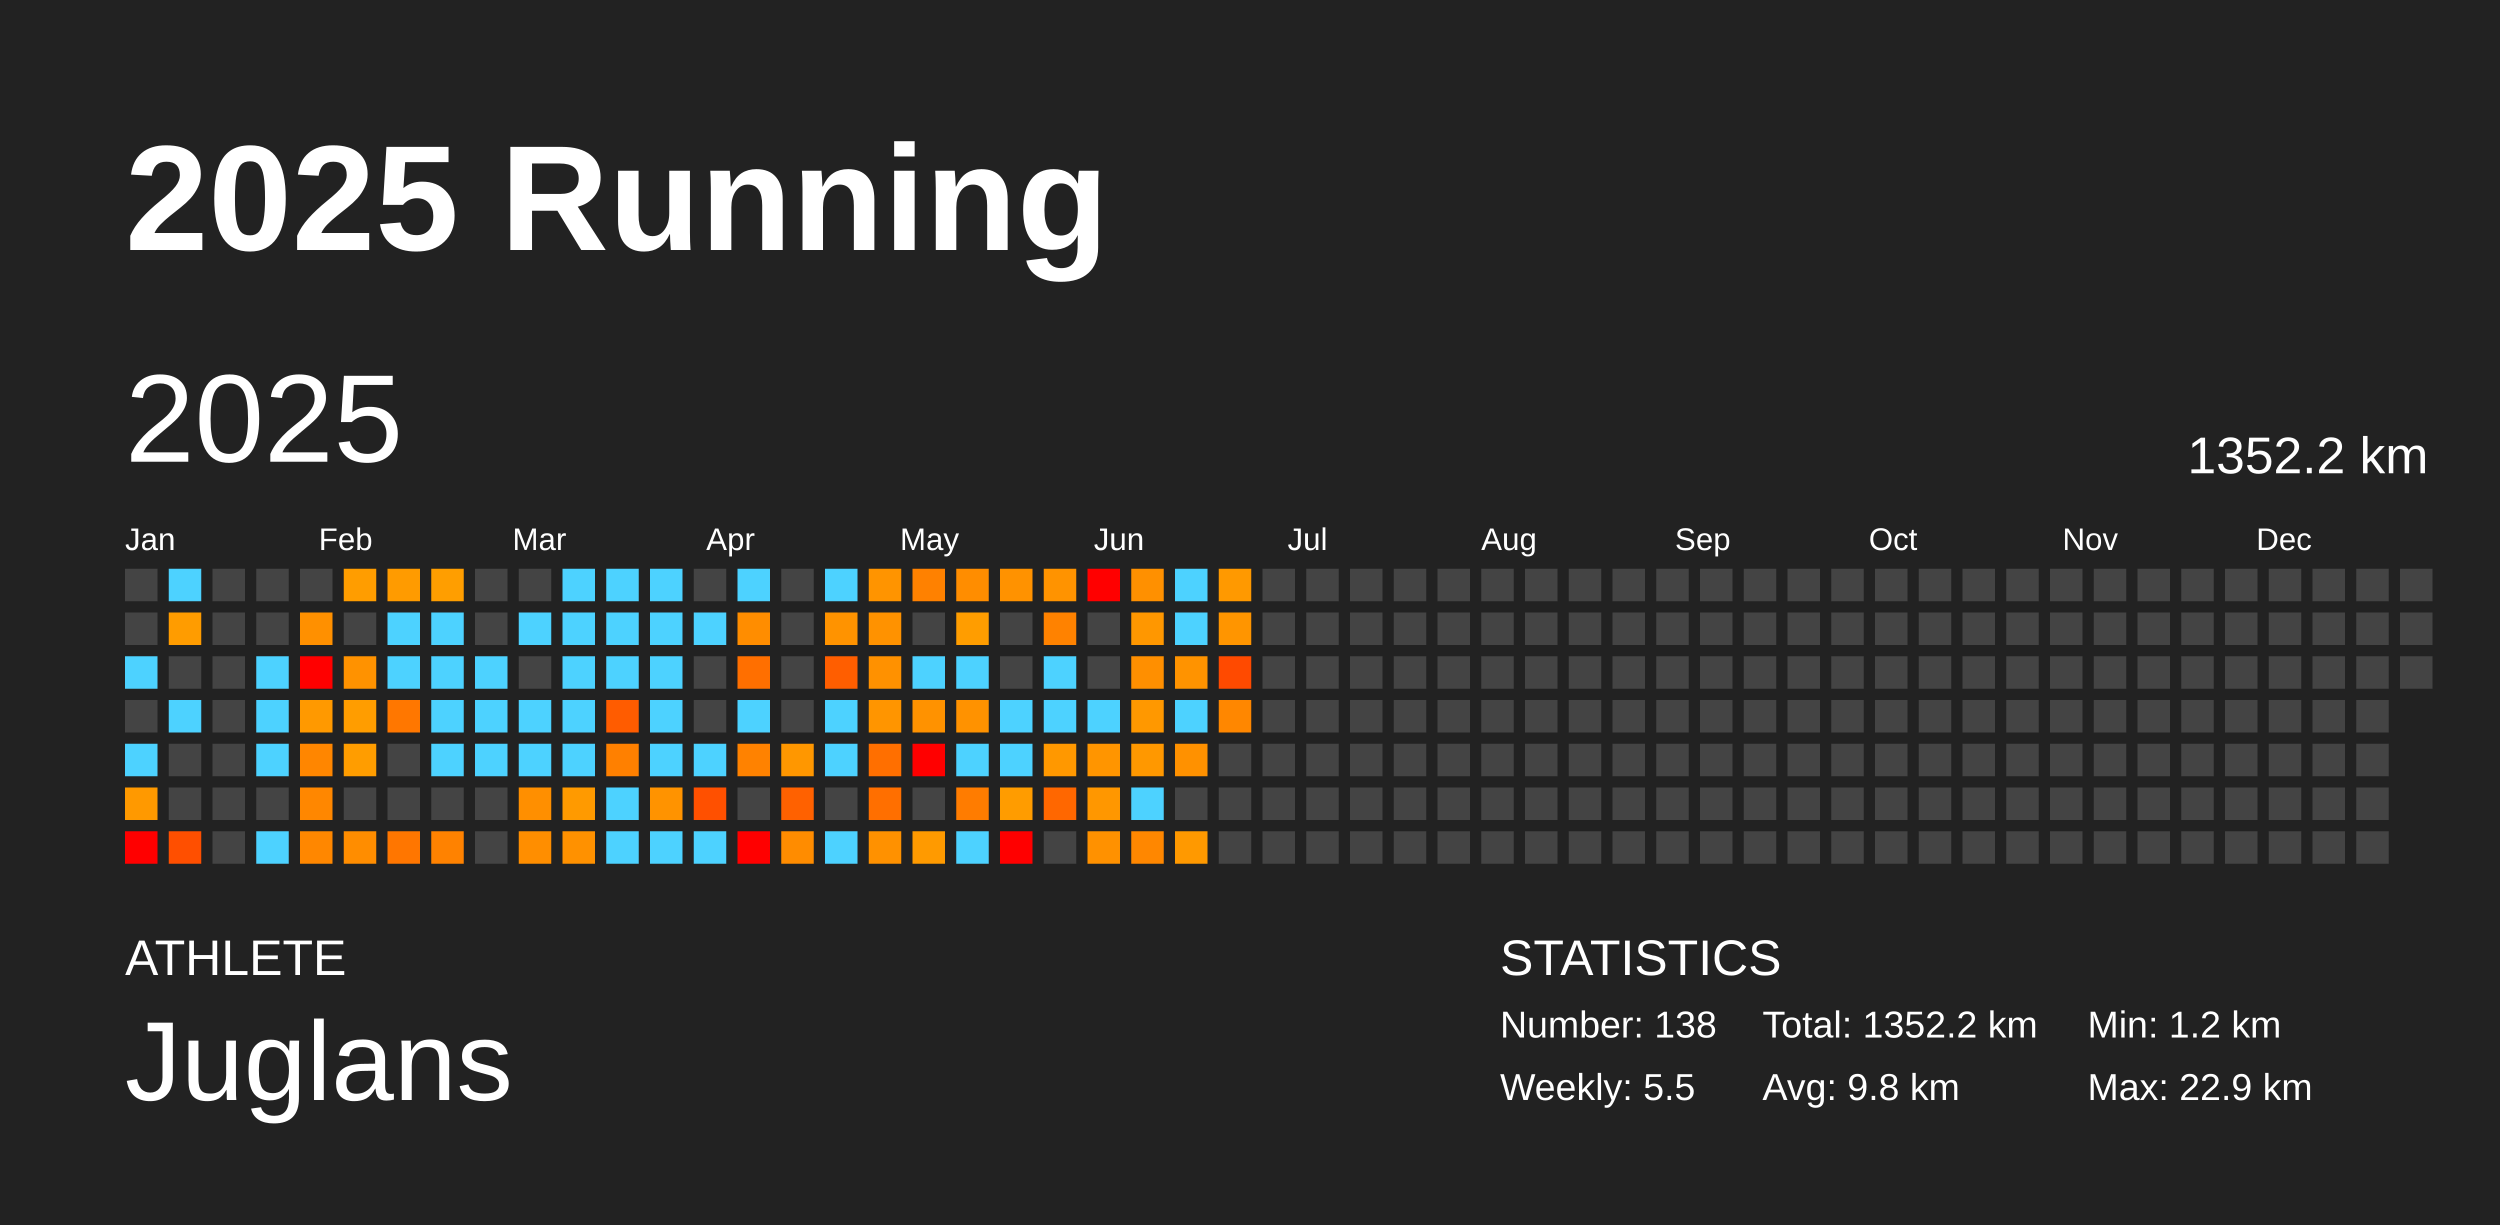
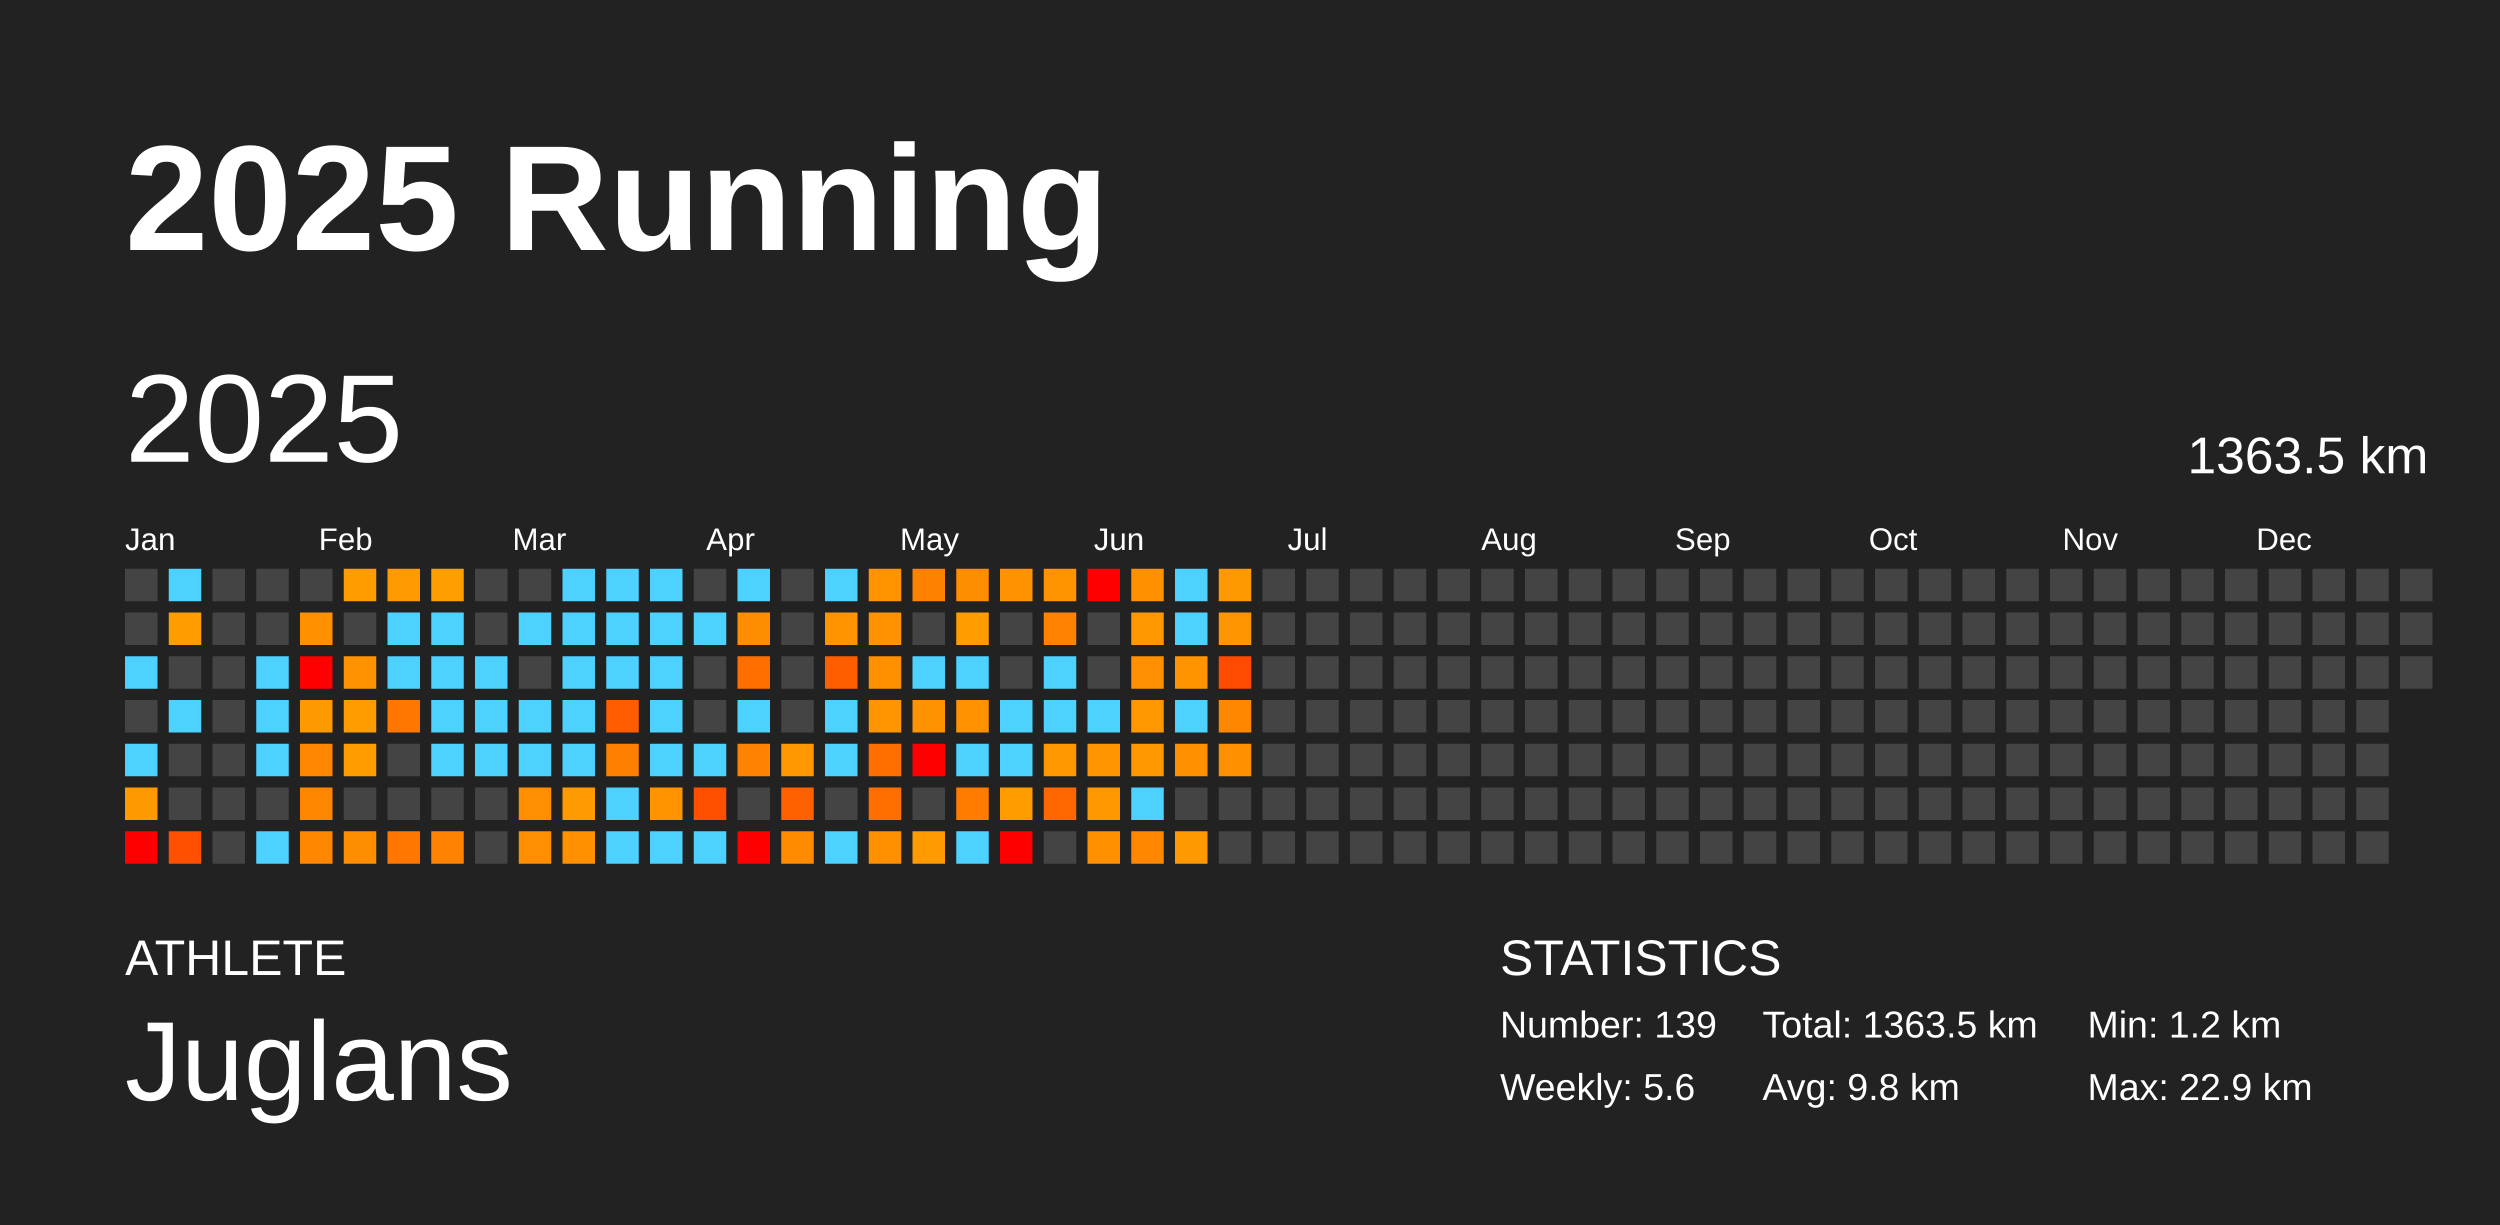
<svg xmlns="http://www.w3.org/2000/svg" baseProfile="full" height="98mm" version="1.1" viewBox="0,0,200,98" width="200mm">
  <defs />
  <rect fill="#222222" height="98" width="200" x="0" y="0" />
  <text fill="#FFFFFF" style="font-size:12px; font-family:Arial; font-weight:bold;" x="10" y="20">2025 Running</text>
  <text fill="#FFFFFF" style="font-size:4px; font-family:Arial" x="10" y="78">ATHLETE</text>
  <text fill="#FFFFFF" style="font-size:9px; font-family:Arial" x="10" y="88">Juglans</text>
  <text fill="#FFFFFF" style="font-size:4px; font-family:Arial" x="120" y="78">STATISTICS</text>
-   <text fill="#FFFFFF" style="font-size:3px; font-family:Arial" x="120" y="83">Number: 138</text>
-   <text fill="#FFFFFF" style="font-size:3px; font-family:Arial" x="120" y="88">Weekly: 5.5</text>
-   <text fill="#FFFFFF" style="font-size:3px; font-family:Arial" x="141" y="83">Total: 1352.2 km</text>
+   <text fill="#FFFFFF" style="font-size:3px; font-family:Arial" x="120" y="83">Number: 139</text>
+   <text fill="#FFFFFF" style="font-size:3px; font-family:Arial" x="120" y="88">Weekly: 5.6</text>
+   <text fill="#FFFFFF" style="font-size:3px; font-family:Arial" x="141" y="83">Total: 1363.5 km</text>
  <text fill="#FFFFFF" style="font-size:3px; font-family:Arial" x="141" y="88">Avg: 9.8 km</text>
  <text fill="#FFFFFF" style="font-size:3px; font-family:Arial" x="167" y="83">Min: 1.2 km</text>
  <text fill="#FFFFFF" style="font-size:3px; font-family:Arial" x="167" y="88">Max: 22.9 km</text>
  <text dominant-baseline="hanging" fill="#FFFFFF" style="font-size:10.0px; font-family:Arial;" x="10" y="30">2025</text>
-   <text dominant-baseline="hanging" fill="#FFFFFF" style="font-size:4.125px; font-family:Arial;" x="175" y="35">1352.2 km</text>
+   <text dominant-baseline="hanging" fill="#FFFFFF" style="font-size:4.125px; font-family:Arial;" x="175" y="35">1363.5 km</text>
  <text fill="#FFFFFF" style="font-size:2.5px; font-family:Arial" x="10.0" y="44">Jan</text>
  <text fill="#FFFFFF" style="font-size:2.5px; font-family:Arial" x="25.5" y="44">Feb</text>
  <text fill="#FFFFFF" style="font-size:2.5px; font-family:Arial" x="41.0" y="44">Mar</text>
  <text fill="#FFFFFF" style="font-size:2.5px; font-family:Arial" x="56.5" y="44">Apr</text>
  <text fill="#FFFFFF" style="font-size:2.5px; font-family:Arial" x="72.0" y="44">May</text>
  <text fill="#FFFFFF" style="font-size:2.5px; font-family:Arial" x="87.5" y="44">Jun</text>
  <text fill="#FFFFFF" style="font-size:2.5px; font-family:Arial" x="103.0" y="44">Jul</text>
  <text fill="#FFFFFF" style="font-size:2.5px; font-family:Arial" x="118.5" y="44">Aug</text>
  <text fill="#FFFFFF" style="font-size:2.5px; font-family:Arial" x="134.0" y="44">Sep</text>
  <text fill="#FFFFFF" style="font-size:2.5px; font-family:Arial" x="149.5" y="44">Oct</text>
  <text fill="#FFFFFF" style="font-size:2.5px; font-family:Arial" x="165.0" y="44">Nov</text>
  <text fill="#FFFFFF" style="font-size:2.5px; font-family:Arial" x="180.5" y="44">Dec</text>
  <rect fill="#444444" height="2.6" width="2.6" x="10.0" y="45.5" />
  <rect fill="#444444" height="2.6" width="2.6" x="10.0" y="49.0" />
  <rect fill="#4dd2ff" height="2.6" width="2.6" x="10.0" y="52.5" />
  <rect fill="#444444" height="2.6" width="2.6" x="10.0" y="56.0" />
  <rect fill="#4dd2ff" height="2.6" width="2.6" x="10.0" y="59.5" />
  <rect fill="#ff9900" height="2.6" width="2.6" x="10.0" y="63.0" />
  <rect fill="red" height="2.6" width="2.6" x="10.0" y="66.5" />
  <rect fill="#4dd2ff" height="2.6" width="2.6" x="13.5" y="45.5" />
  <rect fill="#ff9c00" height="2.6" width="2.6" x="13.5" y="49.0" />
  <rect fill="#444444" height="2.6" width="2.6" x="13.5" y="52.5" />
  <rect fill="#4dd2ff" height="2.6" width="2.6" x="13.5" y="56.0" />
  <rect fill="#444444" height="2.6" width="2.6" x="13.5" y="59.5" />
  <rect fill="#444444" height="2.6" width="2.6" x="13.5" y="63.0" />
  <rect fill="#ff4f00" height="2.6" width="2.6" x="13.5" y="66.5" />
  <rect fill="#444444" height="2.6" width="2.6" x="17.0" y="45.5" />
  <rect fill="#444444" height="2.6" width="2.6" x="17.0" y="49.0" />
  <rect fill="#444444" height="2.6" width="2.6" x="17.0" y="52.5" />
  <rect fill="#444444" height="2.6" width="2.6" x="17.0" y="56.0" />
  <rect fill="#444444" height="2.6" width="2.6" x="17.0" y="59.5" />
  <rect fill="#444444" height="2.6" width="2.6" x="17.0" y="63.0" />
  <rect fill="#444444" height="2.6" width="2.6" x="17.0" y="66.5" />
  <rect fill="#444444" height="2.6" width="2.6" x="20.5" y="45.5" />
  <rect fill="#444444" height="2.6" width="2.6" x="20.5" y="49.0" />
  <rect fill="#4dd2ff" height="2.6" width="2.6" x="20.5" y="52.5" />
  <rect fill="#4dd2ff" height="2.6" width="2.6" x="20.5" y="56.0" />
  <rect fill="#4dd2ff" height="2.6" width="2.6" x="20.5" y="59.5" />
  <rect fill="#444444" height="2.6" width="2.6" x="20.5" y="63.0" />
  <rect fill="#4dd2ff" height="2.6" width="2.6" x="20.5" y="66.5" />
  <rect fill="#444444" height="2.6" width="2.6" x="24.0" y="45.5" />
  <rect fill="#ff9000" height="2.6" width="2.6" x="24.0" y="49.0" />
  <rect fill="red" height="2.6" width="2.6" x="24.0" y="52.5" />
  <rect fill="#ff9900" height="2.6" width="2.6" x="24.0" y="56.0" />
  <rect fill="#ff8600" height="2.6" width="2.6" x="24.0" y="59.5" />
  <rect fill="#ff8700" height="2.6" width="2.6" x="24.0" y="63.0" />
  <rect fill="#ff8700" height="2.6" width="2.6" x="24.0" y="66.5" />
  <rect fill="#ff9d00" height="2.6" width="2.6" x="27.5" y="45.5" />
  <rect fill="#444444" height="2.6" width="2.6" x="27.5" y="49.0" />
  <rect fill="#ff9200" height="2.6" width="2.6" x="27.5" y="52.5" />
  <rect fill="#ff9d00" height="2.6" width="2.6" x="27.5" y="56.0" />
  <rect fill="#ff9d00" height="2.6" width="2.6" x="27.5" y="59.5" />
  <rect fill="#444444" height="2.6" width="2.6" x="27.5" y="63.0" />
  <rect fill="#ff8d00" height="2.6" width="2.6" x="27.5" y="66.5" />
  <rect fill="#ff9b00" height="2.6" width="2.6" x="31.0" y="45.5" />
  <rect fill="#4dd2ff" height="2.6" width="2.6" x="31.0" y="49.0" />
  <rect fill="#4dd2ff" height="2.6" width="2.6" x="31.0" y="52.5" />
  <rect fill="#ff7700" height="2.6" width="2.6" x="31.0" y="56.0" />
  <rect fill="#444444" height="2.6" width="2.6" x="31.0" y="59.5" />
  <rect fill="#444444" height="2.6" width="2.6" x="31.0" y="63.0" />
  <rect fill="#ff7600" height="2.6" width="2.6" x="31.0" y="66.5" />
  <rect fill="#ff9e00" height="2.6" width="2.6" x="34.5" y="45.5" />
  <rect fill="#4dd2ff" height="2.6" width="2.6" x="34.5" y="49.0" />
  <rect fill="#4dd2ff" height="2.6" width="2.6" x="34.5" y="52.5" />
  <rect fill="#4dd2ff" height="2.6" width="2.6" x="34.5" y="56.0" />
  <rect fill="#4dd2ff" height="2.6" width="2.6" x="34.5" y="59.5" />
  <rect fill="#444444" height="2.6" width="2.6" x="34.5" y="63.0" />
  <rect fill="#ff8200" height="2.6" width="2.6" x="34.5" y="66.5" />
  <rect fill="#444444" height="2.6" width="2.6" x="38.0" y="45.5" />
  <rect fill="#444444" height="2.6" width="2.6" x="38.0" y="49.0" />
  <rect fill="#4dd2ff" height="2.6" width="2.6" x="38.0" y="52.5" />
  <rect fill="#4dd2ff" height="2.6" width="2.6" x="38.0" y="56.0" />
  <rect fill="#4dd2ff" height="2.6" width="2.6" x="38.0" y="59.5" />
  <rect fill="#444444" height="2.6" width="2.6" x="38.0" y="63.0" />
  <rect fill="#444444" height="2.6" width="2.6" x="38.0" y="66.5" />
  <rect fill="#444444" height="2.6" width="2.6" x="41.5" y="45.5" />
  <rect fill="#4dd2ff" height="2.6" width="2.6" x="41.5" y="49.0" />
  <rect fill="#444444" height="2.6" width="2.6" x="41.5" y="52.5" />
  <rect fill="#4dd2ff" height="2.6" width="2.6" x="41.5" y="56.0" />
  <rect fill="#4dd2ff" height="2.6" width="2.6" x="41.5" y="59.5" />
  <rect fill="#ff8f00" height="2.6" width="2.6" x="41.5" y="63.0" />
  <rect fill="#ff8e00" height="2.6" width="2.6" x="41.5" y="66.5" />
  <rect fill="#4dd2ff" height="2.6" width="2.6" x="45.0" y="45.5" />
  <rect fill="#4dd2ff" height="2.6" width="2.6" x="45.0" y="49.0" />
  <rect fill="#4dd2ff" height="2.6" width="2.6" x="45.0" y="52.5" />
  <rect fill="#4dd2ff" height="2.6" width="2.6" x="45.0" y="56.0" />
  <rect fill="#4dd2ff" height="2.6" width="2.6" x="45.0" y="59.5" />
  <rect fill="#ff9a00" height="2.6" width="2.6" x="45.0" y="63.0" />
  <rect fill="#ff9100" height="2.6" width="2.6" x="45.0" y="66.5" />
  <rect fill="#4dd2ff" height="2.6" width="2.6" x="48.5" y="45.5" />
  <rect fill="#4dd2ff" height="2.6" width="2.6" x="48.5" y="49.0" />
  <rect fill="#4dd2ff" height="2.6" width="2.6" x="48.5" y="52.5" />
  <rect fill="#ff5c00" height="2.6" width="2.6" x="48.5" y="56.0" />
  <rect fill="#ff8000" height="2.6" width="2.6" x="48.5" y="59.5" />
  <rect fill="#4dd2ff" height="2.6" width="2.6" x="48.5" y="63.0" />
  <rect fill="#4dd2ff" height="2.6" width="2.6" x="48.5" y="66.5" />
  <rect fill="#4dd2ff" height="2.6" width="2.6" x="52.0" y="45.5" />
  <rect fill="#4dd2ff" height="2.6" width="2.6" x="52.0" y="49.0" />
  <rect fill="#4dd2ff" height="2.6" width="2.6" x="52.0" y="52.5" />
  <rect fill="#4dd2ff" height="2.6" width="2.6" x="52.0" y="56.0" />
  <rect fill="#4dd2ff" height="2.6" width="2.6" x="52.0" y="59.5" />
  <rect fill="#ff9300" height="2.6" width="2.6" x="52.0" y="63.0" />
  <rect fill="#4dd2ff" height="2.6" width="2.6" x="52.0" y="66.5" />
  <rect fill="#444444" height="2.6" width="2.6" x="55.5" y="45.5" />
  <rect fill="#4dd2ff" height="2.6" width="2.6" x="55.5" y="49.0" />
  <rect fill="#444444" height="2.6" width="2.6" x="55.5" y="52.5" />
  <rect fill="#444444" height="2.6" width="2.6" x="55.5" y="56.0" />
  <rect fill="#4dd2ff" height="2.6" width="2.6" x="55.5" y="59.5" />
  <rect fill="#ff5000" height="2.6" width="2.6" x="55.5" y="63.0" />
  <rect fill="#4dd2ff" height="2.6" width="2.6" x="55.5" y="66.5" />
  <rect fill="#4dd2ff" height="2.6" width="2.6" x="59.0" y="45.5" />
  <rect fill="#ff8d00" height="2.6" width="2.6" x="59.0" y="49.0" />
  <rect fill="#ff6f00" height="2.6" width="2.6" x="59.0" y="52.5" />
  <rect fill="#4dd2ff" height="2.6" width="2.6" x="59.0" y="56.0" />
  <rect fill="#ff8200" height="2.6" width="2.6" x="59.0" y="59.5" />
  <rect fill="#444444" height="2.6" width="2.6" x="59.0" y="63.0" />
  <rect fill="red" height="2.6" width="2.6" x="59.0" y="66.5" />
  <rect fill="#444444" height="2.6" width="2.6" x="62.5" y="45.5" />
  <rect fill="#444444" height="2.6" width="2.6" x="62.5" y="49.0" />
  <rect fill="#444444" height="2.6" width="2.6" x="62.5" y="52.5" />
  <rect fill="#444444" height="2.6" width="2.6" x="62.5" y="56.0" />
  <rect fill="#ff9700" height="2.6" width="2.6" x="62.5" y="59.5" />
  <rect fill="#ff6100" height="2.6" width="2.6" x="62.5" y="63.0" />
  <rect fill="#ff8c00" height="2.6" width="2.6" x="62.5" y="66.5" />
  <rect fill="#4dd2ff" height="2.6" width="2.6" x="66.0" y="45.5" />
  <rect fill="#ff9300" height="2.6" width="2.6" x="66.0" y="49.0" />
  <rect fill="#ff5e00" height="2.6" width="2.6" x="66.0" y="52.5" />
  <rect fill="#4dd2ff" height="2.6" width="2.6" x="66.0" y="56.0" />
  <rect fill="#4dd2ff" height="2.6" width="2.6" x="66.0" y="59.5" />
  <rect fill="#444444" height="2.6" width="2.6" x="66.0" y="63.0" />
  <rect fill="#4dd2ff" height="2.6" width="2.6" x="66.0" y="66.5" />
  <rect fill="#ff9400" height="2.6" width="2.6" x="69.5" y="45.5" />
  <rect fill="#ff9200" height="2.6" width="2.6" x="69.5" y="49.0" />
  <rect fill="#ff9100" height="2.6" width="2.6" x="69.5" y="52.5" />
  <rect fill="#ff9500" height="2.6" width="2.6" x="69.5" y="56.0" />
  <rect fill="#ff6f00" height="2.6" width="2.6" x="69.5" y="59.5" />
  <rect fill="#ff6f00" height="2.6" width="2.6" x="69.5" y="63.0" />
  <rect fill="#ff9100" height="2.6" width="2.6" x="69.5" y="66.5" />
  <rect fill="#ff8100" height="2.6" width="2.6" x="73.0" y="45.5" />
  <rect fill="#444444" height="2.6" width="2.6" x="73.0" y="49.0" />
  <rect fill="#4dd2ff" height="2.6" width="2.6" x="73.0" y="52.5" />
  <rect fill="#ff9200" height="2.6" width="2.6" x="73.0" y="56.0" />
  <rect fill="red" height="2.6" width="2.6" x="73.0" y="59.5" />
  <rect fill="#444444" height="2.6" width="2.6" x="73.0" y="63.0" />
  <rect fill="#ff9a00" height="2.6" width="2.6" x="73.0" y="66.5" />
  <rect fill="#ff8d00" height="2.6" width="2.6" x="76.5" y="45.5" />
  <rect fill="#ff9d00" height="2.6" width="2.6" x="76.5" y="49.0" />
  <rect fill="#4dd2ff" height="2.6" width="2.6" x="76.5" y="52.5" />
  <rect fill="#ff9200" height="2.6" width="2.6" x="76.5" y="56.0" />
  <rect fill="#4dd2ff" height="2.6" width="2.6" x="76.5" y="59.5" />
  <rect fill="#ff7c00" height="2.6" width="2.6" x="76.5" y="63.0" />
  <rect fill="#4dd2ff" height="2.6" width="2.6" x="76.5" y="66.5" />
  <rect fill="#ff9200" height="2.6" width="2.6" x="80.0" y="45.5" />
  <rect fill="#444444" height="2.6" width="2.6" x="80.0" y="49.0" />
  <rect fill="#444444" height="2.6" width="2.6" x="80.0" y="52.5" />
  <rect fill="#4dd2ff" height="2.6" width="2.6" x="80.0" y="56.0" />
  <rect fill="#4dd2ff" height="2.6" width="2.6" x="80.0" y="59.5" />
  <rect fill="#ff9c00" height="2.6" width="2.6" x="80.0" y="63.0" />
  <rect fill="red" height="2.6" width="2.6" x="80.0" y="66.5" />
  <rect fill="#ff9300" height="2.6" width="2.6" x="83.5" y="45.5" />
  <rect fill="#ff8200" height="2.6" width="2.6" x="83.5" y="49.0" />
  <rect fill="#4dd2ff" height="2.6" width="2.6" x="83.5" y="52.5" />
  <rect fill="#4dd2ff" height="2.6" width="2.6" x="83.5" y="56.0" />
  <rect fill="#ff9800" height="2.6" width="2.6" x="83.5" y="59.5" />
  <rect fill="#ff6700" height="2.6" width="2.6" x="83.5" y="63.0" />
  <rect fill="#444444" height="2.6" width="2.6" x="83.5" y="66.5" />
  <rect fill="red" height="2.6" width="2.6" x="87.0" y="45.5" />
  <rect fill="#444444" height="2.6" width="2.6" x="87.0" y="49.0" />
  <rect fill="#444444" height="2.6" width="2.6" x="87.0" y="52.5" />
  <rect fill="#4dd2ff" height="2.6" width="2.6" x="87.0" y="56.0" />
  <rect fill="#ff9500" height="2.6" width="2.6" x="87.0" y="59.5" />
  <rect fill="#ff9700" height="2.6" width="2.6" x="87.0" y="63.0" />
  <rect fill="#ff9100" height="2.6" width="2.6" x="87.0" y="66.5" />
  <rect fill="#ff9000" height="2.6" width="2.6" x="90.5" y="45.5" />
  <rect fill="#ff9700" height="2.6" width="2.6" x="90.5" y="49.0" />
  <rect fill="#ff8f00" height="2.6" width="2.6" x="90.5" y="52.5" />
  <rect fill="#ff9800" height="2.6" width="2.6" x="90.5" y="56.0" />
  <rect fill="#ff9800" height="2.6" width="2.6" x="90.5" y="59.5" />
  <rect fill="#4dd2ff" height="2.6" width="2.6" x="90.5" y="63.0" />
  <rect fill="#ff8700" height="2.6" width="2.6" x="90.5" y="66.5" />
  <rect fill="#4dd2ff" height="2.6" width="2.6" x="94.0" y="45.5" />
  <rect fill="#4dd2ff" height="2.6" width="2.6" x="94.0" y="49.0" />
  <rect fill="#ff9300" height="2.6" width="2.6" x="94.0" y="52.5" />
  <rect fill="#4dd2ff" height="2.6" width="2.6" x="94.0" y="56.0" />
  <rect fill="#ff9100" height="2.6" width="2.6" x="94.0" y="59.5" />
  <rect fill="#444444" height="2.6" width="2.6" x="94.0" y="63.0" />
  <rect fill="#ff9900" height="2.6" width="2.6" x="94.0" y="66.5" />
  <rect fill="#ff9900" height="2.6" width="2.6" x="97.5" y="45.5" />
  <rect fill="#ff9500" height="2.6" width="2.6" x="97.5" y="49.0" />
  <rect fill="#ff4a00" height="2.6" width="2.6" x="97.5" y="52.5" />
  <rect fill="#ff8700" height="2.6" width="2.6" x="97.5" y="56.0" />
-   <rect fill="#444444" height="2.6" width="2.6" x="97.5" y="59.5" />
+   <rect fill="#ff9000" height="2.6" width="2.6" x="97.5" y="59.5" />
  <rect fill="#444444" height="2.6" width="2.6" x="97.5" y="63.0" />
  <rect fill="#444444" height="2.6" width="2.6" x="97.5" y="66.5" />
  <rect fill="#444444" height="2.6" width="2.6" x="101.0" y="45.5" />
  <rect fill="#444444" height="2.6" width="2.6" x="101.0" y="49.0" />
  <rect fill="#444444" height="2.6" width="2.6" x="101.0" y="52.5" />
  <rect fill="#444444" height="2.6" width="2.6" x="101.0" y="56.0" />
  <rect fill="#444444" height="2.6" width="2.6" x="101.0" y="59.5" />
  <rect fill="#444444" height="2.6" width="2.6" x="101.0" y="63.0" />
  <rect fill="#444444" height="2.6" width="2.6" x="101.0" y="66.5" />
  <rect fill="#444444" height="2.6" width="2.6" x="104.5" y="45.5" />
  <rect fill="#444444" height="2.6" width="2.6" x="104.5" y="49.0" />
  <rect fill="#444444" height="2.6" width="2.6" x="104.5" y="52.5" />
  <rect fill="#444444" height="2.6" width="2.6" x="104.5" y="56.0" />
  <rect fill="#444444" height="2.6" width="2.6" x="104.5" y="59.5" />
  <rect fill="#444444" height="2.6" width="2.6" x="104.5" y="63.0" />
  <rect fill="#444444" height="2.6" width="2.6" x="104.5" y="66.5" />
  <rect fill="#444444" height="2.6" width="2.6" x="108.0" y="45.5" />
  <rect fill="#444444" height="2.6" width="2.6" x="108.0" y="49.0" />
  <rect fill="#444444" height="2.6" width="2.6" x="108.0" y="52.5" />
  <rect fill="#444444" height="2.6" width="2.6" x="108.0" y="56.0" />
  <rect fill="#444444" height="2.6" width="2.6" x="108.0" y="59.5" />
  <rect fill="#444444" height="2.6" width="2.6" x="108.0" y="63.0" />
  <rect fill="#444444" height="2.6" width="2.6" x="108.0" y="66.5" />
  <rect fill="#444444" height="2.6" width="2.6" x="111.5" y="45.5" />
  <rect fill="#444444" height="2.6" width="2.6" x="111.5" y="49.0" />
  <rect fill="#444444" height="2.6" width="2.6" x="111.5" y="52.5" />
  <rect fill="#444444" height="2.6" width="2.6" x="111.5" y="56.0" />
  <rect fill="#444444" height="2.6" width="2.6" x="111.5" y="59.5" />
  <rect fill="#444444" height="2.6" width="2.6" x="111.5" y="63.0" />
  <rect fill="#444444" height="2.6" width="2.6" x="111.5" y="66.5" />
  <rect fill="#444444" height="2.6" width="2.6" x="115.0" y="45.5" />
  <rect fill="#444444" height="2.6" width="2.6" x="115.0" y="49.0" />
  <rect fill="#444444" height="2.6" width="2.6" x="115.0" y="52.5" />
  <rect fill="#444444" height="2.6" width="2.6" x="115.0" y="56.0" />
  <rect fill="#444444" height="2.6" width="2.6" x="115.0" y="59.5" />
  <rect fill="#444444" height="2.6" width="2.6" x="115.0" y="63.0" />
  <rect fill="#444444" height="2.6" width="2.6" x="115.0" y="66.5" />
  <rect fill="#444444" height="2.6" width="2.6" x="118.5" y="45.5" />
  <rect fill="#444444" height="2.6" width="2.6" x="118.5" y="49.0" />
  <rect fill="#444444" height="2.6" width="2.6" x="118.5" y="52.5" />
  <rect fill="#444444" height="2.6" width="2.6" x="118.5" y="56.0" />
  <rect fill="#444444" height="2.6" width="2.6" x="118.5" y="59.5" />
  <rect fill="#444444" height="2.6" width="2.6" x="118.5" y="63.0" />
  <rect fill="#444444" height="2.6" width="2.6" x="118.5" y="66.5" />
  <rect fill="#444444" height="2.6" width="2.6" x="122.0" y="45.5" />
  <rect fill="#444444" height="2.6" width="2.6" x="122.0" y="49.0" />
  <rect fill="#444444" height="2.6" width="2.6" x="122.0" y="52.5" />
  <rect fill="#444444" height="2.6" width="2.6" x="122.0" y="56.0" />
  <rect fill="#444444" height="2.6" width="2.6" x="122.0" y="59.5" />
  <rect fill="#444444" height="2.6" width="2.6" x="122.0" y="63.0" />
  <rect fill="#444444" height="2.6" width="2.6" x="122.0" y="66.5" />
  <rect fill="#444444" height="2.6" width="2.6" x="125.5" y="45.5" />
  <rect fill="#444444" height="2.6" width="2.6" x="125.5" y="49.0" />
  <rect fill="#444444" height="2.6" width="2.6" x="125.5" y="52.5" />
  <rect fill="#444444" height="2.6" width="2.6" x="125.5" y="56.0" />
  <rect fill="#444444" height="2.6" width="2.6" x="125.5" y="59.5" />
  <rect fill="#444444" height="2.6" width="2.6" x="125.5" y="63.0" />
  <rect fill="#444444" height="2.6" width="2.6" x="125.5" y="66.5" />
  <rect fill="#444444" height="2.6" width="2.6" x="129.0" y="45.5" />
  <rect fill="#444444" height="2.6" width="2.6" x="129.0" y="49.0" />
  <rect fill="#444444" height="2.6" width="2.6" x="129.0" y="52.5" />
  <rect fill="#444444" height="2.6" width="2.6" x="129.0" y="56.0" />
  <rect fill="#444444" height="2.6" width="2.6" x="129.0" y="59.5" />
  <rect fill="#444444" height="2.6" width="2.6" x="129.0" y="63.0" />
  <rect fill="#444444" height="2.6" width="2.6" x="129.0" y="66.5" />
  <rect fill="#444444" height="2.6" width="2.6" x="132.5" y="45.5" />
  <rect fill="#444444" height="2.6" width="2.6" x="132.5" y="49.0" />
  <rect fill="#444444" height="2.6" width="2.6" x="132.5" y="52.5" />
  <rect fill="#444444" height="2.6" width="2.6" x="132.5" y="56.0" />
  <rect fill="#444444" height="2.6" width="2.6" x="132.5" y="59.5" />
  <rect fill="#444444" height="2.6" width="2.6" x="132.5" y="63.0" />
  <rect fill="#444444" height="2.6" width="2.6" x="132.5" y="66.5" />
  <rect fill="#444444" height="2.6" width="2.6" x="136.0" y="45.5" />
  <rect fill="#444444" height="2.6" width="2.6" x="136.0" y="49.0" />
  <rect fill="#444444" height="2.6" width="2.6" x="136.0" y="52.5" />
  <rect fill="#444444" height="2.6" width="2.6" x="136.0" y="56.0" />
  <rect fill="#444444" height="2.6" width="2.6" x="136.0" y="59.5" />
  <rect fill="#444444" height="2.6" width="2.6" x="136.0" y="63.0" />
  <rect fill="#444444" height="2.6" width="2.6" x="136.0" y="66.5" />
  <rect fill="#444444" height="2.6" width="2.6" x="139.5" y="45.5" />
  <rect fill="#444444" height="2.6" width="2.6" x="139.5" y="49.0" />
  <rect fill="#444444" height="2.6" width="2.6" x="139.5" y="52.5" />
  <rect fill="#444444" height="2.6" width="2.6" x="139.5" y="56.0" />
  <rect fill="#444444" height="2.6" width="2.6" x="139.5" y="59.5" />
  <rect fill="#444444" height="2.6" width="2.6" x="139.5" y="63.0" />
  <rect fill="#444444" height="2.6" width="2.6" x="139.5" y="66.5" />
  <rect fill="#444444" height="2.6" width="2.6" x="143.0" y="45.5" />
  <rect fill="#444444" height="2.6" width="2.6" x="143.0" y="49.0" />
  <rect fill="#444444" height="2.6" width="2.6" x="143.0" y="52.5" />
  <rect fill="#444444" height="2.6" width="2.6" x="143.0" y="56.0" />
  <rect fill="#444444" height="2.6" width="2.6" x="143.0" y="59.5" />
  <rect fill="#444444" height="2.6" width="2.6" x="143.0" y="63.0" />
  <rect fill="#444444" height="2.6" width="2.6" x="143.0" y="66.5" />
  <rect fill="#444444" height="2.6" width="2.6" x="146.5" y="45.5" />
  <rect fill="#444444" height="2.6" width="2.6" x="146.5" y="49.0" />
  <rect fill="#444444" height="2.6" width="2.6" x="146.5" y="52.5" />
  <rect fill="#444444" height="2.6" width="2.6" x="146.5" y="56.0" />
  <rect fill="#444444" height="2.6" width="2.6" x="146.5" y="59.5" />
  <rect fill="#444444" height="2.6" width="2.6" x="146.5" y="63.0" />
  <rect fill="#444444" height="2.6" width="2.6" x="146.5" y="66.5" />
  <rect fill="#444444" height="2.6" width="2.6" x="150.0" y="45.5" />
  <rect fill="#444444" height="2.6" width="2.6" x="150.0" y="49.0" />
  <rect fill="#444444" height="2.6" width="2.6" x="150.0" y="52.5" />
  <rect fill="#444444" height="2.6" width="2.6" x="150.0" y="56.0" />
  <rect fill="#444444" height="2.6" width="2.6" x="150.0" y="59.5" />
  <rect fill="#444444" height="2.6" width="2.6" x="150.0" y="63.0" />
  <rect fill="#444444" height="2.6" width="2.6" x="150.0" y="66.5" />
  <rect fill="#444444" height="2.6" width="2.6" x="153.5" y="45.5" />
  <rect fill="#444444" height="2.6" width="2.6" x="153.5" y="49.0" />
  <rect fill="#444444" height="2.6" width="2.6" x="153.5" y="52.5" />
  <rect fill="#444444" height="2.6" width="2.6" x="153.5" y="56.0" />
  <rect fill="#444444" height="2.6" width="2.6" x="153.5" y="59.5" />
  <rect fill="#444444" height="2.6" width="2.6" x="153.5" y="63.0" />
  <rect fill="#444444" height="2.6" width="2.6" x="153.5" y="66.5" />
  <rect fill="#444444" height="2.6" width="2.6" x="157.0" y="45.5" />
  <rect fill="#444444" height="2.6" width="2.6" x="157.0" y="49.0" />
  <rect fill="#444444" height="2.6" width="2.6" x="157.0" y="52.5" />
  <rect fill="#444444" height="2.6" width="2.6" x="157.0" y="56.0" />
  <rect fill="#444444" height="2.6" width="2.6" x="157.0" y="59.5" />
  <rect fill="#444444" height="2.6" width="2.6" x="157.0" y="63.0" />
  <rect fill="#444444" height="2.6" width="2.6" x="157.0" y="66.5" />
  <rect fill="#444444" height="2.6" width="2.6" x="160.5" y="45.5" />
  <rect fill="#444444" height="2.6" width="2.6" x="160.5" y="49.0" />
  <rect fill="#444444" height="2.6" width="2.6" x="160.5" y="52.5" />
  <rect fill="#444444" height="2.6" width="2.6" x="160.5" y="56.0" />
  <rect fill="#444444" height="2.6" width="2.6" x="160.5" y="59.5" />
  <rect fill="#444444" height="2.6" width="2.6" x="160.5" y="63.0" />
  <rect fill="#444444" height="2.6" width="2.6" x="160.5" y="66.5" />
  <rect fill="#444444" height="2.6" width="2.6" x="164.0" y="45.5" />
  <rect fill="#444444" height="2.6" width="2.6" x="164.0" y="49.0" />
  <rect fill="#444444" height="2.6" width="2.6" x="164.0" y="52.5" />
  <rect fill="#444444" height="2.6" width="2.6" x="164.0" y="56.0" />
  <rect fill="#444444" height="2.6" width="2.6" x="164.0" y="59.5" />
  <rect fill="#444444" height="2.6" width="2.6" x="164.0" y="63.0" />
  <rect fill="#444444" height="2.6" width="2.6" x="164.0" y="66.5" />
  <rect fill="#444444" height="2.6" width="2.6" x="167.5" y="45.5" />
  <rect fill="#444444" height="2.6" width="2.6" x="167.5" y="49.0" />
  <rect fill="#444444" height="2.6" width="2.6" x="167.5" y="52.5" />
  <rect fill="#444444" height="2.6" width="2.6" x="167.5" y="56.0" />
  <rect fill="#444444" height="2.6" width="2.6" x="167.5" y="59.5" />
  <rect fill="#444444" height="2.6" width="2.6" x="167.5" y="63.0" />
  <rect fill="#444444" height="2.6" width="2.6" x="167.5" y="66.5" />
  <rect fill="#444444" height="2.6" width="2.6" x="171.0" y="45.5" />
  <rect fill="#444444" height="2.6" width="2.6" x="171.0" y="49.0" />
  <rect fill="#444444" height="2.6" width="2.6" x="171.0" y="52.5" />
  <rect fill="#444444" height="2.6" width="2.6" x="171.0" y="56.0" />
  <rect fill="#444444" height="2.6" width="2.6" x="171.0" y="59.5" />
  <rect fill="#444444" height="2.6" width="2.6" x="171.0" y="63.0" />
  <rect fill="#444444" height="2.6" width="2.6" x="171.0" y="66.5" />
  <rect fill="#444444" height="2.6" width="2.6" x="174.5" y="45.5" />
  <rect fill="#444444" height="2.6" width="2.6" x="174.5" y="49.0" />
  <rect fill="#444444" height="2.6" width="2.6" x="174.5" y="52.5" />
  <rect fill="#444444" height="2.6" width="2.6" x="174.5" y="56.0" />
  <rect fill="#444444" height="2.6" width="2.6" x="174.5" y="59.5" />
  <rect fill="#444444" height="2.6" width="2.6" x="174.5" y="63.0" />
  <rect fill="#444444" height="2.6" width="2.6" x="174.5" y="66.5" />
  <rect fill="#444444" height="2.6" width="2.6" x="178.0" y="45.5" />
  <rect fill="#444444" height="2.6" width="2.6" x="178.0" y="49.0" />
  <rect fill="#444444" height="2.6" width="2.6" x="178.0" y="52.5" />
  <rect fill="#444444" height="2.6" width="2.6" x="178.0" y="56.0" />
  <rect fill="#444444" height="2.6" width="2.6" x="178.0" y="59.5" />
  <rect fill="#444444" height="2.6" width="2.6" x="178.0" y="63.0" />
  <rect fill="#444444" height="2.6" width="2.6" x="178.0" y="66.5" />
  <rect fill="#444444" height="2.6" width="2.6" x="181.5" y="45.5" />
  <rect fill="#444444" height="2.6" width="2.6" x="181.5" y="49.0" />
  <rect fill="#444444" height="2.6" width="2.6" x="181.5" y="52.5" />
  <rect fill="#444444" height="2.6" width="2.6" x="181.5" y="56.0" />
  <rect fill="#444444" height="2.6" width="2.6" x="181.5" y="59.5" />
  <rect fill="#444444" height="2.6" width="2.6" x="181.5" y="63.0" />
  <rect fill="#444444" height="2.6" width="2.6" x="181.5" y="66.5" />
  <rect fill="#444444" height="2.6" width="2.6" x="185.0" y="45.5" />
  <rect fill="#444444" height="2.6" width="2.6" x="185.0" y="49.0" />
  <rect fill="#444444" height="2.6" width="2.6" x="185.0" y="52.5" />
  <rect fill="#444444" height="2.6" width="2.6" x="185.0" y="56.0" />
  <rect fill="#444444" height="2.6" width="2.6" x="185.0" y="59.5" />
  <rect fill="#444444" height="2.6" width="2.6" x="185.0" y="63.0" />
  <rect fill="#444444" height="2.6" width="2.6" x="185.0" y="66.5" />
  <rect fill="#444444" height="2.6" width="2.6" x="188.5" y="45.5" />
  <rect fill="#444444" height="2.6" width="2.6" x="188.5" y="49.0" />
  <rect fill="#444444" height="2.6" width="2.6" x="188.5" y="52.5" />
  <rect fill="#444444" height="2.6" width="2.6" x="188.5" y="56.0" />
  <rect fill="#444444" height="2.6" width="2.6" x="188.5" y="59.5" />
  <rect fill="#444444" height="2.6" width="2.6" x="188.5" y="63.0" />
  <rect fill="#444444" height="2.6" width="2.6" x="188.5" y="66.5" />
  <rect fill="#444444" height="2.6" width="2.6" x="192.0" y="45.5" />
  <rect fill="#444444" height="2.6" width="2.6" x="192.0" y="49.0" />
  <rect fill="#444444" height="2.6" width="2.6" x="192.0" y="52.5" />
</svg>
